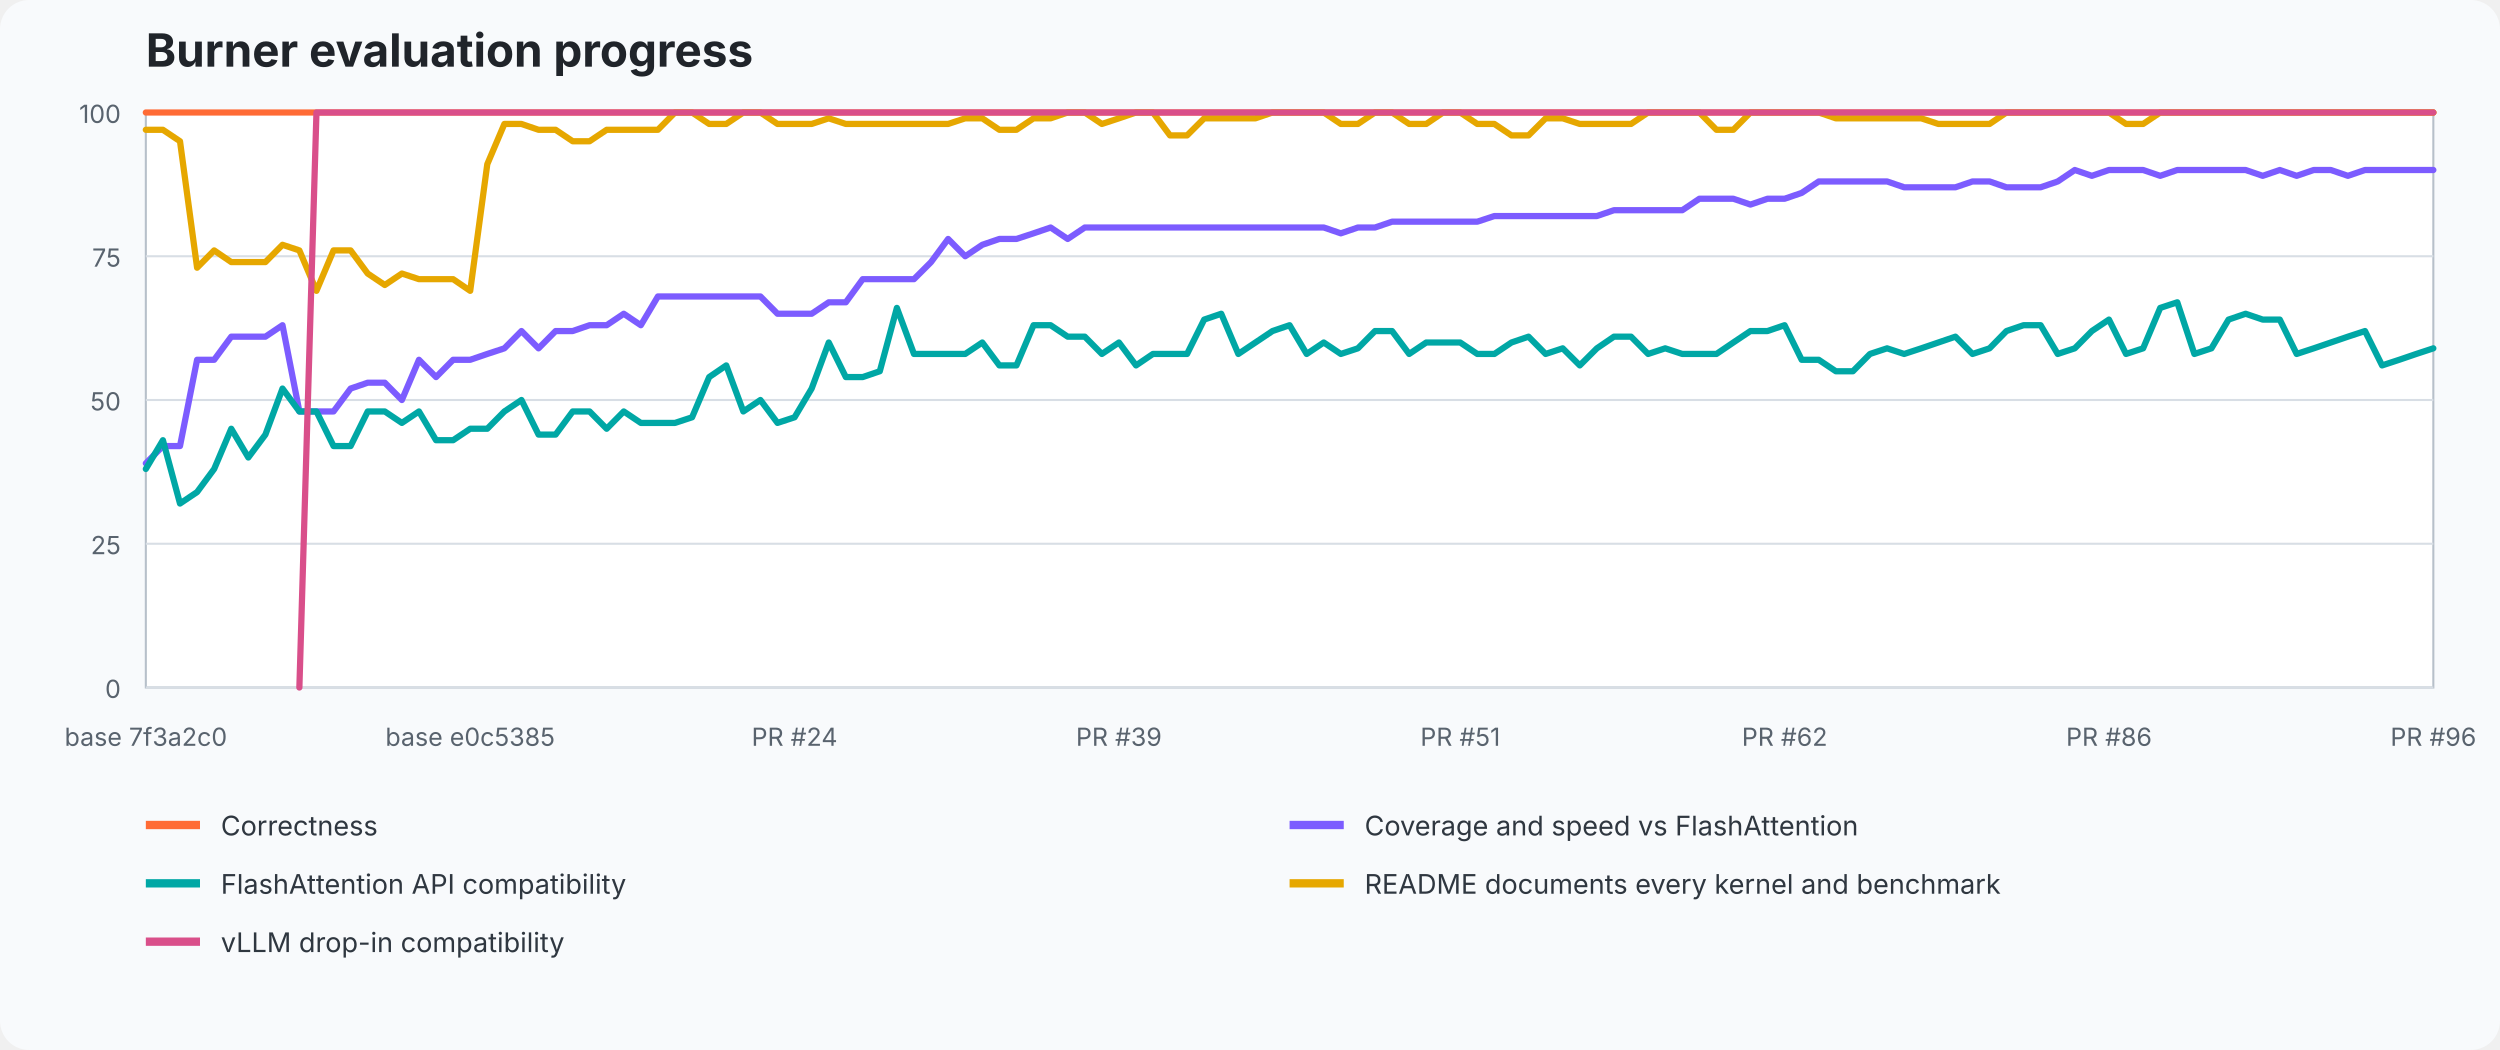
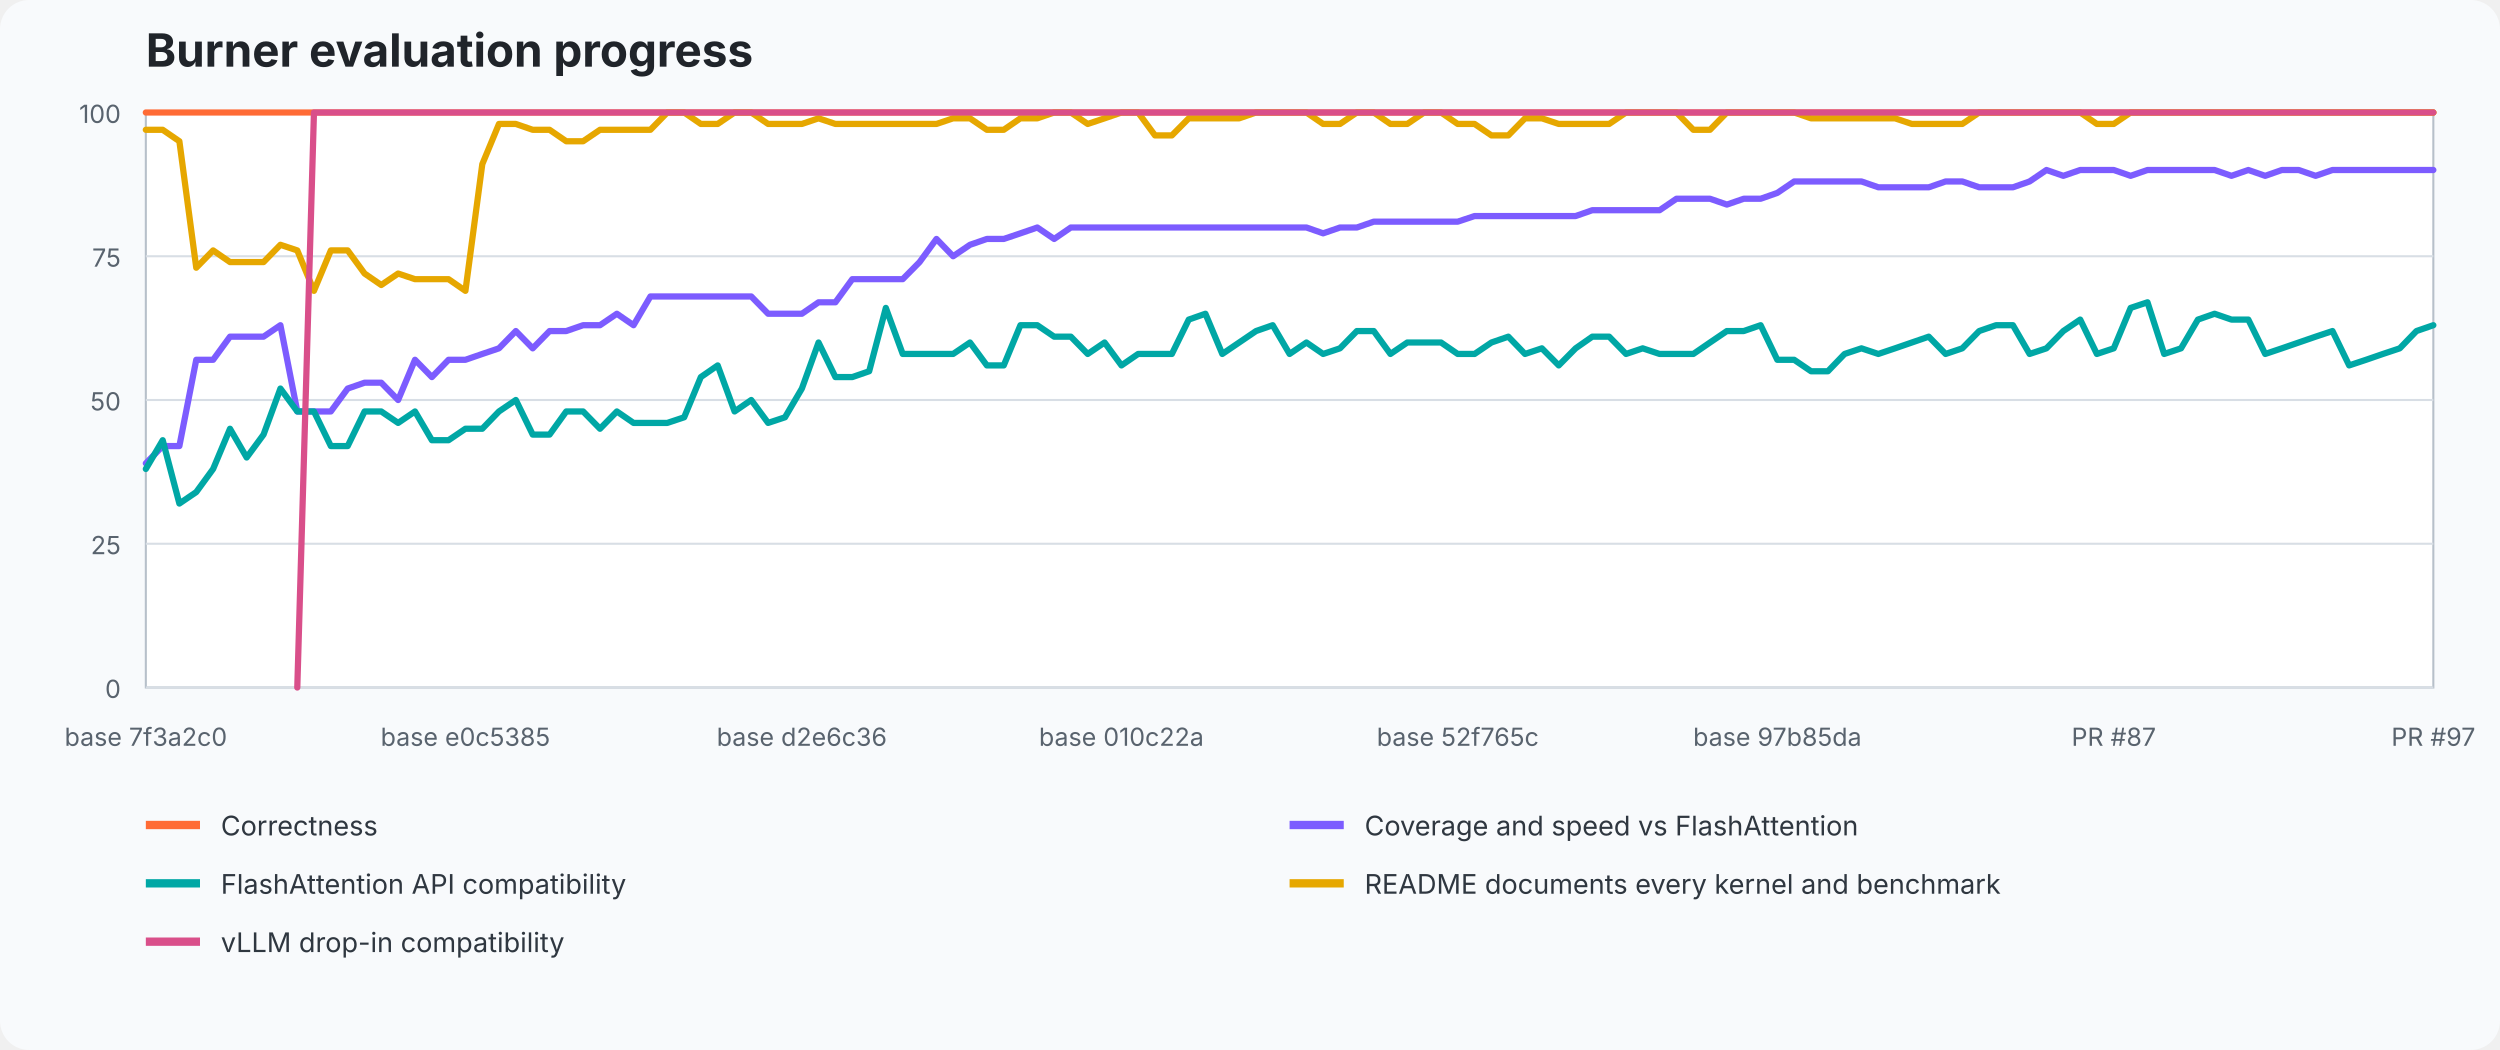
<svg xmlns="http://www.w3.org/2000/svg" width="1200" height="504" viewBox="0 0 1200 504" role="img" aria-labelledby="title desc">
  <style>text{font-family:ui-sans-serif,system-ui,-apple-system,BlinkMacSystemFont,"Segoe UI",sans-serif}.title{font-size:22px;font-weight:700;fill:#20242a}.axis{font-size:12px;fill:#59636e}.legend{font-size:13px;fill:#2f3740}.grid{stroke:#d8dee5;stroke-width:1}.plot{fill:#fff;stroke:#b7c0ca}</style>
  <rect width="100%" height="100%" fill="#f8fafc" rx="14" />
  <text x="70" y="32" class="title">Burner evaluation progress</text>
  <rect x="70" y="54" width="1098" height="276" class="plot" />
  <line x1="70" y1="330" x2="1168" y2="330" class="grid" />
  <text x="58" y="335" text-anchor="end" class="axis">0</text>
  <line x1="70" y1="261" x2="1168" y2="261" class="grid" />
  <text x="58" y="266" text-anchor="end" class="axis">25</text>
  <line x1="70" y1="192" x2="1168" y2="192" class="grid" />
  <text x="58" y="197" text-anchor="end" class="axis">50</text>
  <line x1="70" y1="123" x2="1168" y2="123" class="grid" />
  <text x="58" y="128" text-anchor="end" class="axis">75</text>
  <line x1="70" y1="54" x2="1168" y2="54" class="grid" />
  <text x="58" y="59" text-anchor="end" class="axis">100</text>
-   <polyline points="70.0,54.0 78.2,54.0 86.4,54.0 94.6,54.0 102.8,54.0 111.0,54.0 119.2,54.0 127.4,54.0 135.6,54.0 143.7,54.0 151.9,54.0 160.1,54.0 168.3,54.0 176.5,54.0 184.7,54.0 192.9,54.0 201.1,54.0 209.3,54.0 217.5,54.0 225.7,54.0 233.9,54.0 242.1,54.0 250.3,54.0 258.5,54.0 266.7,54.0 274.9,54.0 283.0,54.0 291.2,54.0 299.4,54.0 307.6,54.0 315.8,54.0 324.0,54.0 332.2,54.0 340.4,54.0 348.6,54.0 356.8,54.0 365.0,54.0 373.2,54.0 381.4,54.0 389.6,54.0 397.8,54.0 406.0,54.0 414.1,54.0 422.3,54.0 430.5,54.0 438.7,54.0 446.9,54.0 455.1,54.0 463.3,54.0 471.5,54.0 479.7,54.0 487.9,54.0 496.1,54.0 504.3,54.0 512.5,54.0 520.7,54.0 528.9,54.0 537.1,54.0 545.3,54.0 553.4,54.0 561.6,54.0 569.8,54.0 578.0,54.0 586.2,54.0 594.4,54.0 602.6,54.0 610.8,54.0 619.0,54.0 627.2,54.0 635.4,54.0 643.6,54.0 651.8,54.0 660.0,54.0 668.2,54.0 676.4,54.0 684.6,54.0 692.7,54.0 700.9,54.0 709.1,54.0 717.3,54.0 725.5,54.0 733.7,54.0 741.9,54.0 750.1,54.0 758.3,54.0 766.5,54.0 774.7,54.0 782.9,54.0 791.1,54.0 799.3,54.0 807.5,54.0 815.7,54.0 823.9,54.0 832.0,54.0 840.2,54.0 848.4,54.0 856.6,54.0 864.8,54.0 873.0,54.0 881.2,54.0 889.4,54.0 897.6,54.0 905.8,54.0 914.0,54.0 922.2,54.0 930.4,54.0 938.6,54.0 946.8,54.0 955.0,54.0 963.1,54.0 971.3,54.0 979.5,54.0 987.7,54.0 995.9,54.0 1004.1,54.0 1012.3,54.0 1020.5,54.0 1028.7,54.0 1036.9,54.0 1045.1,54.0 1053.3,54.0 1061.5,54.0 1069.7,54.0 1077.9,54.0 1086.1,54.0 1094.3,54.0 1102.4,54.0 1110.6,54.0 1118.8,54.0 1127.0,54.0 1135.2,54.0 1143.4,54.0 1151.6,54.0 1159.8,54.0 1168.0,54.0" fill="none" stroke="#ff6b35" stroke-width="3" stroke-linejoin="round" stroke-linecap="round" />
-   <polyline points="70.0,222.4 78.2,214.1 86.4,214.1 94.6,172.7 102.8,172.7 111.0,161.6 119.2,161.6 127.4,161.6 135.6,156.1 143.7,197.5 151.9,197.5 160.1,197.5 168.3,186.5 176.5,183.7 184.7,183.7 192.9,192.0 201.1,172.7 209.3,181.0 217.5,172.7 225.7,172.7 233.9,169.9 242.1,167.2 250.3,158.9 258.5,167.2 266.7,158.9 274.9,158.9 283.0,156.1 291.2,156.1 299.4,150.6 307.6,156.1 315.8,142.3 324.0,142.3 332.2,142.3 340.4,142.3 348.6,142.3 356.8,142.3 365.0,142.3 373.2,150.6 381.4,150.6 389.6,150.6 397.8,145.1 406.0,145.1 414.1,134.0 422.3,134.0 430.5,134.0 438.7,134.0 446.9,125.8 455.1,114.7 463.3,123.0 471.5,117.5 479.7,114.7 487.9,114.7 496.1,112.0 504.3,109.2 512.5,114.7 520.7,109.2 528.9,109.2 537.1,109.2 545.3,109.2 553.4,109.2 561.6,109.2 569.8,109.2 578.0,109.2 586.2,109.2 594.4,109.2 602.6,109.2 610.8,109.2 619.0,109.2 627.2,109.2 635.4,109.2 643.6,112.0 651.8,109.2 660.0,109.2 668.2,106.4 676.4,106.4 684.6,106.4 692.7,106.4 700.9,106.4 709.1,106.4 717.3,103.7 725.5,103.7 733.7,103.7 741.9,103.7 750.1,103.7 758.3,103.7 766.5,103.7 774.7,100.9 782.9,100.9 791.1,100.9 799.3,100.9 807.5,100.9 815.7,95.4 823.9,95.4 832.0,95.4 840.2,98.2 848.4,95.4 856.6,95.4 864.8,92.6 873.0,87.1 881.2,87.1 889.4,87.1 897.6,87.1 905.8,87.1 914.0,89.9 922.2,89.9 930.4,89.9 938.6,89.9 946.8,87.1 955.0,87.1 963.1,89.9 971.3,89.9 979.5,89.9 987.7,87.1 995.9,81.6 1004.1,84.4 1012.3,81.6 1020.5,81.6 1028.7,81.6 1036.9,84.4 1045.1,81.6 1053.3,81.6 1061.5,81.6 1069.7,81.6 1077.9,81.6 1086.1,84.4 1094.3,81.6 1102.4,84.4 1110.6,81.6 1118.8,81.6 1127.0,84.4 1135.2,81.6 1143.4,81.6 1151.6,81.6 1159.8,81.6 1168.0,81.6" fill="none" stroke="#7c5cff" stroke-width="3" stroke-linejoin="round" stroke-linecap="round" />
-   <polyline points="70.0,225.1 78.2,211.3 86.4,241.7 94.6,236.2 102.8,225.1 111.0,205.8 119.2,219.6 127.4,208.6 135.6,186.5 143.7,197.5 151.9,197.5 160.1,214.1 168.3,214.1 176.5,197.5 184.7,197.5 192.9,203.0 201.1,197.5 209.3,211.3 217.5,211.3 225.7,205.8 233.9,205.8 242.1,197.5 250.3,192.0 258.5,208.6 266.7,208.6 274.9,197.5 283.0,197.5 291.2,205.8 299.4,197.5 307.6,203.0 315.8,203.0 324.0,203.0 332.2,200.3 340.4,181.0 348.6,175.4 356.8,197.5 365.0,192.0 373.2,203.0 381.4,200.3 389.6,186.5 397.8,164.4 406.0,181.0 414.1,181.0 422.3,178.2 430.5,147.8 438.7,169.9 446.9,169.9 455.1,169.9 463.3,169.9 471.5,164.4 479.7,175.4 487.9,175.4 496.1,156.1 504.3,156.1 512.5,161.6 520.7,161.6 528.9,169.9 537.1,164.4 545.3,175.4 553.4,169.9 561.6,169.9 569.8,169.9 578.0,153.4 586.2,150.6 594.4,169.9 602.6,164.4 610.8,158.9 619.0,156.1 627.2,169.9 635.4,164.4 643.6,169.9 651.8,167.2 660.0,158.9 668.2,158.9 676.4,169.9 684.6,164.4 692.7,164.4 700.9,164.4 709.1,169.9 717.3,169.9 725.5,164.4 733.7,161.6 741.9,169.9 750.1,167.2 758.3,175.4 766.5,167.2 774.7,161.6 782.9,161.6 791.1,169.9 799.3,167.2 807.5,169.9 815.7,169.9 823.9,169.9 832.0,164.4 840.2,158.9 848.4,158.9 856.6,156.1 864.8,172.7 873.0,172.7 881.2,178.2 889.4,178.2 897.6,169.9 905.8,167.2 914.0,169.9 922.2,167.2 930.4,164.4 938.6,161.6 946.8,169.9 955.0,167.2 963.1,158.9 971.3,156.1 979.5,156.1 987.7,169.9 995.9,167.2 1004.1,158.9 1012.3,153.4 1020.5,169.9 1028.7,167.2 1036.9,147.8 1045.1,145.1 1053.3,169.9 1061.5,167.2 1069.7,153.4 1077.9,150.6 1086.1,153.4 1094.3,153.4 1102.4,169.9 1110.6,167.2 1118.8,164.4 1127.0,161.6 1135.2,158.9 1143.4,175.4 1151.6,172.7 1159.8,169.9 1168.0,167.2" fill="none" stroke="#00a7a5" stroke-width="3" stroke-linejoin="round" stroke-linecap="round" />
-   <polyline points="70.0,62.3 78.2,62.3 86.4,67.8 94.6,128.5 102.8,120.2 111.0,125.8 119.2,125.8 127.4,125.8 135.6,117.5 143.7,120.2 151.9,139.6 160.1,120.2 168.3,120.2 176.5,131.3 184.7,136.8 192.9,131.3 201.1,134.0 209.3,134.0 217.5,134.0 225.7,139.6 233.9,78.8 242.1,59.5 250.3,59.5 258.5,62.3 266.7,62.3 274.9,67.8 283.0,67.8 291.2,62.3 299.4,62.3 307.6,62.3 315.8,62.3 324.0,54.0 332.2,54.0 340.4,59.5 348.6,59.5 356.8,54.0 365.0,54.0 373.2,59.5 381.4,59.5 389.6,59.5 397.8,56.8 406.0,59.5 414.1,59.5 422.3,59.5 430.5,59.5 438.7,59.5 446.9,59.5 455.1,59.5 463.3,56.8 471.5,56.8 479.7,62.3 487.9,62.3 496.1,56.8 504.3,56.8 512.5,54.0 520.7,54.0 528.9,59.5 537.1,56.8 545.3,54.0 553.4,54.0 561.6,65.0 569.8,65.0 578.0,56.8 586.2,56.8 594.4,56.8 602.6,56.8 610.8,54.0 619.0,54.0 627.2,54.0 635.4,54.0 643.6,59.5 651.8,59.5 660.0,54.0 668.2,54.0 676.4,59.5 684.6,59.5 692.7,54.0 700.9,54.0 709.1,59.5 717.3,59.5 725.5,65.0 733.7,65.0 741.9,56.8 750.1,56.8 758.3,59.5 766.5,59.5 774.7,59.5 782.9,59.5 791.1,54.0 799.3,54.0 807.5,54.0 815.7,54.0 823.9,62.3 832.0,62.3 840.2,54.0 848.4,54.0 856.6,54.0 864.8,54.0 873.0,54.0 881.2,56.8 889.4,56.8 897.6,56.8 905.8,56.8 914.0,56.8 922.2,56.8 930.4,59.5 938.6,59.5 946.8,59.5 955.0,59.5 963.1,54.0 971.3,54.0 979.5,54.0 987.7,54.0 995.9,54.0 1004.1,54.0 1012.3,54.0 1020.5,59.5 1028.7,59.5 1036.9,54.0 1045.1,54.0 1053.3,54.0 1061.5,54.0 1069.7,54.0 1077.9,54.0 1086.1,54.0 1094.3,54.0 1102.4,54.0 1110.6,54.0 1118.8,54.0 1127.0,54.0 1135.2,54.0 1143.4,54.0 1151.6,54.0 1159.8,54.0 1168.0,54.0" fill="none" stroke="#e6a700" stroke-width="3" stroke-linejoin="round" stroke-linecap="round" />
-   <polyline points="143.7,330.0 151.9,54.0 160.1,54.0 168.3,54.0 176.5,54.0 184.7,54.0 192.9,54.0 201.1,54.0 209.3,54.0 217.5,54.0 225.7,54.0 233.9,54.0 242.1,54.0 250.3,54.0 258.5,54.0 266.7,54.0 274.9,54.0 283.0,54.0 291.2,54.0 299.4,54.0 307.6,54.0 315.8,54.0 324.0,54.0 332.2,54.0 340.4,54.0 348.6,54.0 356.8,54.0 365.0,54.0 373.2,54.0 381.4,54.0 389.6,54.0 397.8,54.0 406.0,54.0 414.1,54.0 422.3,54.0 430.5,54.0 438.7,54.0 446.9,54.0 455.1,54.0 463.3,54.0 471.5,54.0 479.7,54.0 487.9,54.0 496.1,54.0 504.3,54.0 512.5,54.0 520.7,54.0 528.9,54.0 537.1,54.0 545.3,54.0 553.4,54.0 561.6,54.0 569.8,54.0 578.0,54.0 586.2,54.0 594.4,54.0 602.6,54.0 610.8,54.0 619.0,54.0 627.2,54.0 635.4,54.0 643.6,54.0 651.8,54.0 660.0,54.0 668.2,54.0 676.4,54.0 684.6,54.0 692.7,54.0 700.9,54.0 709.1,54.0 717.3,54.0 725.5,54.0 733.7,54.0 741.9,54.0 750.1,54.0 758.3,54.0 766.5,54.0 774.7,54.0 782.9,54.0 791.1,54.0 799.3,54.0 807.5,54.0 815.7,54.0 823.9,54.0 832.0,54.0 840.2,54.0 848.4,54.0 856.6,54.0 864.8,54.0 873.0,54.0 881.2,54.0 889.4,54.0 897.6,54.0 905.8,54.0 914.0,54.0 922.2,54.0 930.4,54.0 938.6,54.0 946.8,54.0 955.0,54.0 963.1,54.0 971.3,54.0 979.5,54.0 987.7,54.0 995.9,54.0 1004.1,54.0 1012.3,54.0 1020.5,54.0 1028.7,54.0 1036.9,54.0 1045.1,54.0 1053.3,54.0 1061.5,54.0 1069.7,54.0 1077.9,54.0 1086.1,54.0 1094.3,54.0 1102.4,54.0 1110.6,54.0 1118.8,54.0 1127.0,54.0 1135.2,54.0 1143.4,54.0 1151.6,54.0 1159.8,54.0 1168.0,54.0" fill="none" stroke="#d94f8a" stroke-width="3" stroke-linejoin="round" stroke-linecap="round" />
+   <polyline points="70.0,54.0 78.1,54.0 86.1,54.0 94.2,54.0 102.3,54.0 110.4,54.0 118.4,54.0 126.5,54.0 134.6,54.0 142.7,54.0 150.7,54.0 158.8,54.0 166.9,54.0 175.0,54.0 183.0,54.0 191.1,54.0 199.2,54.0 207.3,54.0 215.3,54.0 223.4,54.0 231.5,54.0 239.5,54.0 247.6,54.0 255.7,54.0 263.8,54.0 271.8,54.0 279.9,54.0 288.0,54.0 296.1,54.0 304.1,54.0 312.2,54.0 320.3,54.0 328.4,54.0 336.4,54.0 344.5,54.0 352.6,54.0 360.6,54.0 368.7,54.0 376.8,54.0 384.9,54.0 392.9,54.0 401.0,54.0 409.1,54.0 417.2,54.0 425.2,54.0 433.3,54.0 441.4,54.0 449.5,54.0 457.5,54.0 465.6,54.0 473.7,54.0 481.8,54.0 489.8,54.0 497.9,54.0 506.0,54.0 514.0,54.0 522.1,54.0 530.2,54.0 538.3,54.0 546.3,54.0 554.4,54.0 562.5,54.0 570.6,54.0 578.6,54.0 586.7,54.0 594.8,54.0 602.9,54.0 610.9,54.0 619.0,54.0 627.1,54.0 635.1,54.0 643.2,54.0 651.3,54.0 659.4,54.0 667.4,54.0 675.5,54.0 683.6,54.0 691.7,54.0 699.7,54.0 707.8,54.0 715.9,54.0 724.0,54.0 732.0,54.0 740.1,54.0 748.2,54.0 756.3,54.0 764.3,54.0 772.4,54.0 780.5,54.0 788.5,54.0 796.6,54.0 804.7,54.0 812.8,54.0 820.8,54.0 828.9,54.0 837.0,54.0 845.1,54.0 853.1,54.0 861.2,54.0 869.3,54.0 877.4,54.0 885.4,54.0 893.5,54.0 901.6,54.0 909.6,54.0 917.7,54.0 925.8,54.0 933.9,54.0 941.9,54.0 950.0,54.0 958.1,54.0 966.2,54.0 974.2,54.0 982.3,54.0 990.4,54.0 998.5,54.0 1006.5,54.0 1014.6,54.0 1022.7,54.0 1030.8,54.0 1038.8,54.0 1046.9,54.0 1055.0,54.0 1063.0,54.0 1071.1,54.0 1079.2,54.0 1087.3,54.0 1095.3,54.0 1103.4,54.0 1111.5,54.0 1119.6,54.0 1127.6,54.0 1135.7,54.0 1143.8,54.0 1151.9,54.0 1159.9,54.0 1168.0,54.0" fill="none" stroke="#ff6b35" stroke-width="3" stroke-linejoin="round" stroke-linecap="round" />
+   <polyline points="70.0,222.4 78.1,214.1 86.1,214.1 94.2,172.7 102.3,172.7 110.4,161.6 118.4,161.6 126.5,161.6 134.6,156.1 142.7,197.5 150.7,197.5 158.8,197.5 166.9,186.5 175.0,183.7 183.0,183.7 191.1,192.0 199.2,172.7 207.3,181.0 215.3,172.7 223.4,172.7 231.5,169.9 239.5,167.2 247.6,158.9 255.7,167.2 263.8,158.9 271.8,158.9 279.9,156.1 288.0,156.1 296.1,150.6 304.1,156.1 312.2,142.3 320.3,142.3 328.4,142.3 336.4,142.3 344.5,142.3 352.6,142.3 360.6,142.3 368.7,150.6 376.8,150.6 384.9,150.6 392.9,145.1 401.0,145.1 409.1,134.0 417.2,134.0 425.2,134.0 433.3,134.0 441.4,125.8 449.5,114.7 457.5,123.0 465.6,117.5 473.7,114.7 481.8,114.7 489.8,112.0 497.9,109.2 506.0,114.7 514.0,109.2 522.1,109.2 530.2,109.2 538.3,109.2 546.3,109.2 554.4,109.2 562.5,109.2 570.6,109.2 578.6,109.2 586.7,109.2 594.8,109.2 602.9,109.2 610.9,109.2 619.0,109.2 627.1,109.2 635.1,112.0 643.2,109.2 651.3,109.2 659.4,106.4 667.4,106.4 675.5,106.4 683.6,106.4 691.7,106.4 699.7,106.4 707.8,103.7 715.9,103.7 724.0,103.7 732.0,103.7 740.1,103.7 748.2,103.7 756.3,103.7 764.3,100.9 772.4,100.9 780.5,100.9 788.5,100.9 796.6,100.9 804.7,95.4 812.8,95.4 820.8,95.4 828.9,98.2 837.0,95.4 845.1,95.4 853.1,92.6 861.2,87.1 869.3,87.1 877.4,87.1 885.4,87.1 893.5,87.1 901.6,89.9 909.6,89.9 917.7,89.9 925.8,89.9 933.9,87.1 941.9,87.1 950.0,89.9 958.1,89.9 966.2,89.9 974.2,87.1 982.3,81.6 990.4,84.4 998.5,81.6 1006.5,81.6 1014.6,81.6 1022.7,84.4 1030.8,81.6 1038.8,81.6 1046.9,81.6 1055.0,81.6 1063.0,81.6 1071.1,84.4 1079.2,81.6 1087.3,84.4 1095.3,81.6 1103.4,81.6 1111.5,84.4 1119.6,81.6 1127.6,81.6 1135.7,81.6 1143.8,81.6 1151.9,81.6 1159.9,81.6 1168.0,81.6" fill="none" stroke="#7c5cff" stroke-width="3" stroke-linejoin="round" stroke-linecap="round" />
+   <polyline points="70.0,225.1 78.1,211.3 86.1,241.7 94.2,236.2 102.3,225.1 110.4,205.8 118.4,219.6 126.5,208.6 134.6,186.5 142.7,197.5 150.7,197.5 158.8,214.1 166.9,214.1 175.0,197.5 183.0,197.5 191.1,203.0 199.2,197.5 207.3,211.3 215.3,211.3 223.4,205.8 231.5,205.8 239.5,197.5 247.6,192.0 255.7,208.6 263.8,208.6 271.8,197.5 279.9,197.5 288.0,205.8 296.1,197.5 304.1,203.0 312.2,203.0 320.3,203.0 328.4,200.3 336.4,181.0 344.5,175.4 352.6,197.5 360.6,192.0 368.7,203.0 376.8,200.3 384.9,186.5 392.9,164.4 401.0,181.0 409.1,181.0 417.2,178.2 425.2,147.8 433.3,169.9 441.4,169.9 449.5,169.9 457.5,169.9 465.6,164.4 473.7,175.4 481.8,175.4 489.8,156.1 497.9,156.1 506.0,161.6 514.0,161.6 522.1,169.9 530.2,164.4 538.3,175.4 546.3,169.9 554.4,169.9 562.5,169.9 570.6,153.4 578.6,150.6 586.7,169.9 594.8,164.4 602.9,158.9 610.9,156.1 619.0,169.9 627.1,164.4 635.1,169.9 643.2,167.2 651.3,158.9 659.4,158.9 667.4,169.9 675.5,164.4 683.6,164.4 691.7,164.4 699.7,169.9 707.8,169.9 715.9,164.4 724.0,161.6 732.0,169.9 740.1,167.2 748.2,175.4 756.3,167.2 764.3,161.6 772.4,161.6 780.5,169.9 788.5,167.2 796.6,169.9 804.7,169.9 812.8,169.9 820.8,164.4 828.9,158.9 837.0,158.9 845.1,156.1 853.1,172.7 861.2,172.7 869.3,178.2 877.4,178.2 885.4,169.9 893.5,167.2 901.6,169.9 909.6,167.2 917.7,164.4 925.8,161.6 933.9,169.9 941.9,167.2 950.0,158.9 958.1,156.1 966.2,156.1 974.2,169.9 982.3,167.2 990.4,158.9 998.5,153.4 1006.5,169.9 1014.6,167.2 1022.7,147.8 1030.8,145.1 1038.8,169.9 1046.9,167.2 1055.0,153.4 1063.0,150.6 1071.1,153.4 1079.2,153.4 1087.3,169.9 1095.3,167.2 1103.4,164.4 1111.5,161.6 1119.6,158.9 1127.6,175.4 1135.7,172.7 1143.8,169.9 1151.9,167.2 1159.9,158.9 1168.0,156.1" fill="none" stroke="#00a7a5" stroke-width="3" stroke-linejoin="round" stroke-linecap="round" />
+   <polyline points="70.0,62.3 78.1,62.3 86.1,67.8 94.2,128.5 102.3,120.2 110.4,125.8 118.4,125.8 126.5,125.8 134.6,117.5 142.7,120.2 150.7,139.6 158.8,120.2 166.9,120.2 175.0,131.3 183.0,136.8 191.1,131.3 199.2,134.0 207.3,134.0 215.3,134.0 223.4,139.6 231.5,78.8 239.5,59.5 247.6,59.5 255.7,62.3 263.8,62.3 271.8,67.8 279.9,67.8 288.0,62.3 296.1,62.3 304.1,62.3 312.2,62.3 320.3,54.0 328.4,54.0 336.4,59.5 344.5,59.5 352.6,54.0 360.6,54.0 368.7,59.5 376.8,59.5 384.9,59.5 392.9,56.8 401.0,59.5 409.1,59.5 417.2,59.5 425.2,59.5 433.3,59.5 441.4,59.5 449.5,59.5 457.5,56.8 465.6,56.8 473.7,62.3 481.8,62.3 489.8,56.8 497.9,56.8 506.0,54.0 514.0,54.0 522.1,59.5 530.2,56.8 538.3,54.0 546.3,54.0 554.4,65.0 562.5,65.0 570.6,56.8 578.6,56.8 586.7,56.8 594.8,56.8 602.9,54.0 610.9,54.0 619.0,54.0 627.1,54.0 635.1,59.5 643.2,59.5 651.3,54.0 659.4,54.0 667.4,59.5 675.5,59.5 683.6,54.0 691.7,54.0 699.7,59.5 707.8,59.5 715.9,65.0 724.0,65.0 732.0,56.8 740.1,56.8 748.2,59.5 756.3,59.5 764.3,59.5 772.4,59.5 780.5,54.0 788.5,54.0 796.6,54.0 804.7,54.0 812.8,62.3 820.8,62.3 828.9,54.0 837.0,54.0 845.1,54.0 853.1,54.0 861.2,54.0 869.3,56.8 877.4,56.8 885.4,56.8 893.5,56.8 901.6,56.8 909.6,56.8 917.7,59.5 925.8,59.5 933.9,59.5 941.9,59.5 950.0,54.0 958.1,54.0 966.2,54.0 974.2,54.0 982.3,54.0 990.4,54.0 998.5,54.0 1006.5,59.5 1014.6,59.5 1022.7,54.0 1030.8,54.0 1038.8,54.0 1046.9,54.0 1055.0,54.0 1063.0,54.0 1071.1,54.0 1079.2,54.0 1087.3,54.0 1095.3,54.0 1103.4,54.0 1111.5,54.0 1119.6,54.0 1127.6,54.0 1135.7,54.0 1143.8,54.0 1151.9,54.0 1159.9,54.0 1168.0,54.0" fill="none" stroke="#e6a700" stroke-width="3" stroke-linejoin="round" stroke-linecap="round" />
+   <polyline points="142.7,330.0 150.7,54.0 158.8,54.0 166.9,54.0 175.0,54.0 183.0,54.0 191.1,54.0 199.2,54.0 207.3,54.0 215.3,54.0 223.4,54.0 231.5,54.0 239.5,54.0 247.6,54.0 255.7,54.0 263.8,54.0 271.8,54.0 279.9,54.0 288.0,54.0 296.1,54.0 304.1,54.0 312.2,54.0 320.3,54.0 328.4,54.0 336.4,54.0 344.5,54.0 352.6,54.0 360.6,54.0 368.7,54.0 376.8,54.0 384.9,54.0 392.9,54.0 401.0,54.0 409.1,54.0 417.2,54.0 425.2,54.0 433.3,54.0 441.4,54.0 449.5,54.0 457.5,54.0 465.6,54.0 473.7,54.0 481.8,54.0 489.8,54.0 497.9,54.0 506.0,54.0 514.0,54.0 522.1,54.0 530.2,54.0 538.3,54.0 546.3,54.0 554.4,54.0 562.5,54.0 570.6,54.0 578.6,54.0 586.7,54.0 594.8,54.0 602.9,54.0 610.9,54.0 619.0,54.0 627.1,54.0 635.1,54.0 643.2,54.0 651.3,54.0 659.4,54.0 667.4,54.0 675.5,54.0 683.6,54.0 691.7,54.0 699.7,54.0 707.8,54.0 715.9,54.0 724.0,54.0 732.0,54.0 740.1,54.0 748.2,54.0 756.3,54.0 764.3,54.0 772.4,54.0 780.5,54.0 788.5,54.0 796.6,54.0 804.7,54.0 812.8,54.0 820.8,54.0 828.9,54.0 837.0,54.0 845.1,54.0 853.1,54.0 861.2,54.0 869.3,54.0 877.4,54.0 885.4,54.0 893.5,54.0 901.6,54.0 909.6,54.0 917.7,54.0 925.8,54.0 933.9,54.0 941.9,54.0 950.0,54.0 958.1,54.0 966.2,54.0 974.2,54.0 982.3,54.0 990.4,54.0 998.5,54.0 1006.5,54.0 1014.6,54.0 1022.7,54.0 1030.8,54.0 1038.8,54.0 1046.9,54.0 1055.0,54.0 1063.0,54.0 1071.1,54.0 1079.2,54.0 1087.3,54.0 1095.3,54.0 1103.4,54.0 1111.5,54.0 1119.6,54.0 1127.6,54.0 1135.7,54.0 1143.8,54.0 1151.9,54.0 1159.9,54.0 1168.0,54.0" fill="none" stroke="#d94f8a" stroke-width="3" stroke-linejoin="round" stroke-linecap="round" />
  <text x="70" y="358" text-anchor="middle" class="axis">base 7f3a2c0</text>
-   <text x="225.687" y="358" text-anchor="middle" class="axis">base e0c5385</text>
-   <text x="381.373" y="358" text-anchor="middle" class="axis">PR #24</text>
-   <text x="537.06" y="358" text-anchor="middle" class="axis">PR #39</text>
-   <text x="700.94" y="358" text-anchor="middle" class="axis">PR #51</text>
-   <text x="856.627" y="358" text-anchor="middle" class="axis">PR #62</text>
-   <text x="1012.313" y="358" text-anchor="middle" class="axis">PR #86</text>
-   <text x="1168" y="358" text-anchor="middle" class="axis">PR #96</text>
+   <text x="223.397" y="358" text-anchor="middle" class="axis">base e0c5385</text>
+   <text x="384.868" y="358" text-anchor="middle" class="axis">base d2e6c36</text>
+   <text x="538.265" y="358" text-anchor="middle" class="axis">base 010c22a</text>
+   <text x="699.735" y="358" text-anchor="middle" class="axis">base 52f765c</text>
+   <text x="853.132" y="358" text-anchor="middle" class="axis">base 97b85da</text>
+   <text x="1014.603" y="358" text-anchor="middle" class="axis">PR #87</text>
+   <text x="1168" y="358" text-anchor="middle" class="axis">PR #97</text>
  <line x1="70" y1="396" x2="96" y2="396" stroke="#ff6b35" stroke-width="4" />
  <text x="106" y="401" class="legend">Correctness</text>
  <line x1="619" y1="396" x2="645" y2="396" stroke="#7c5cff" stroke-width="4" />
  <text x="655" y="401" class="legend">Coverage and speed vs FlashAttention</text>
  <line x1="70" y1="424" x2="96" y2="424" stroke="#00a7a5" stroke-width="4" />
  <text x="106" y="429" class="legend">FlashAttention API compatibility</text>
  <line x1="619" y1="424" x2="645" y2="424" stroke="#e6a700" stroke-width="4" />
  <text x="655" y="429" class="legend">README documents every kernel and benchmark</text>
  <line x1="70" y1="452" x2="96" y2="452" stroke="#d94f8a" stroke-width="4" />
  <text x="106" y="457" class="legend">vLLM drop-in compatibility</text>
</svg>
